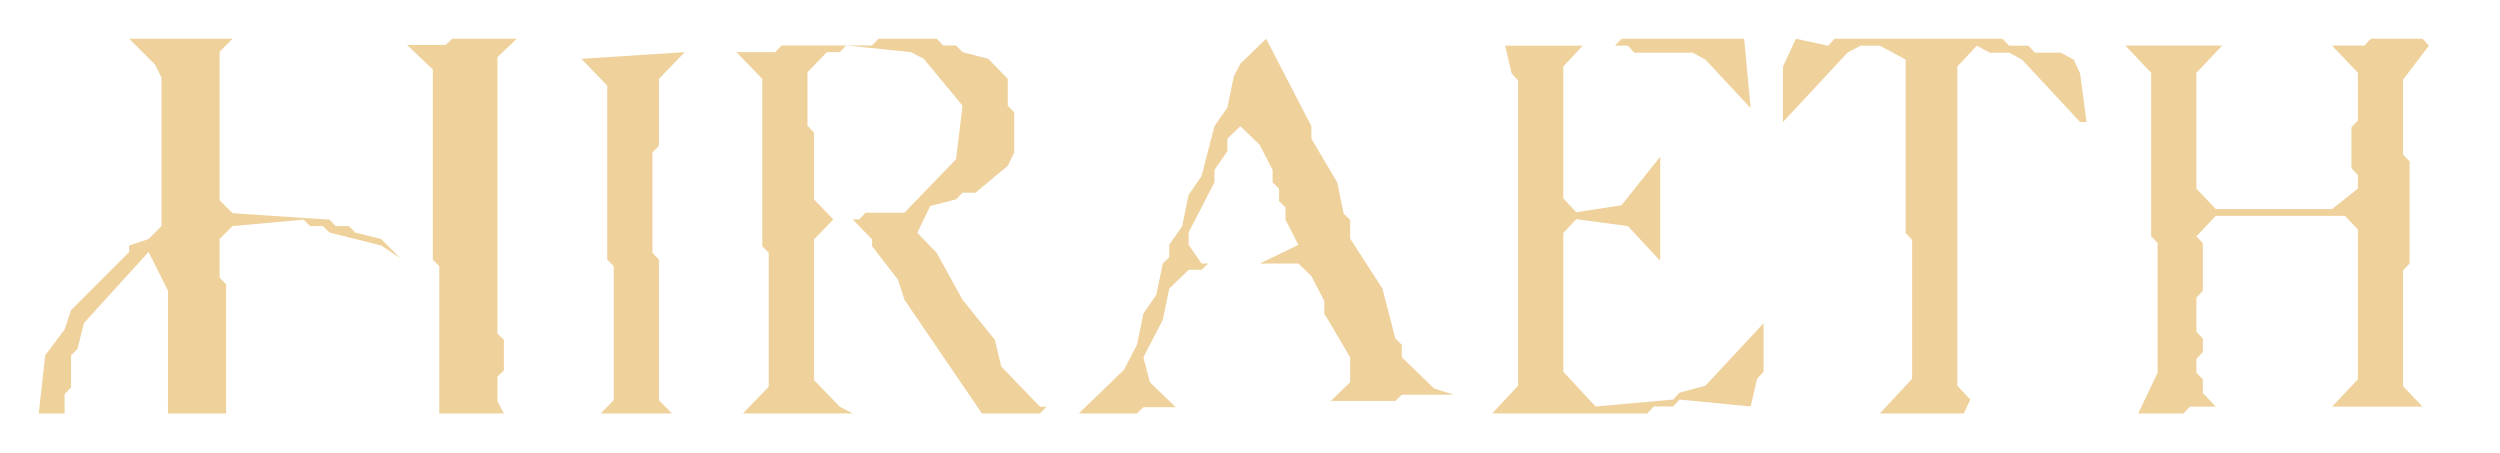
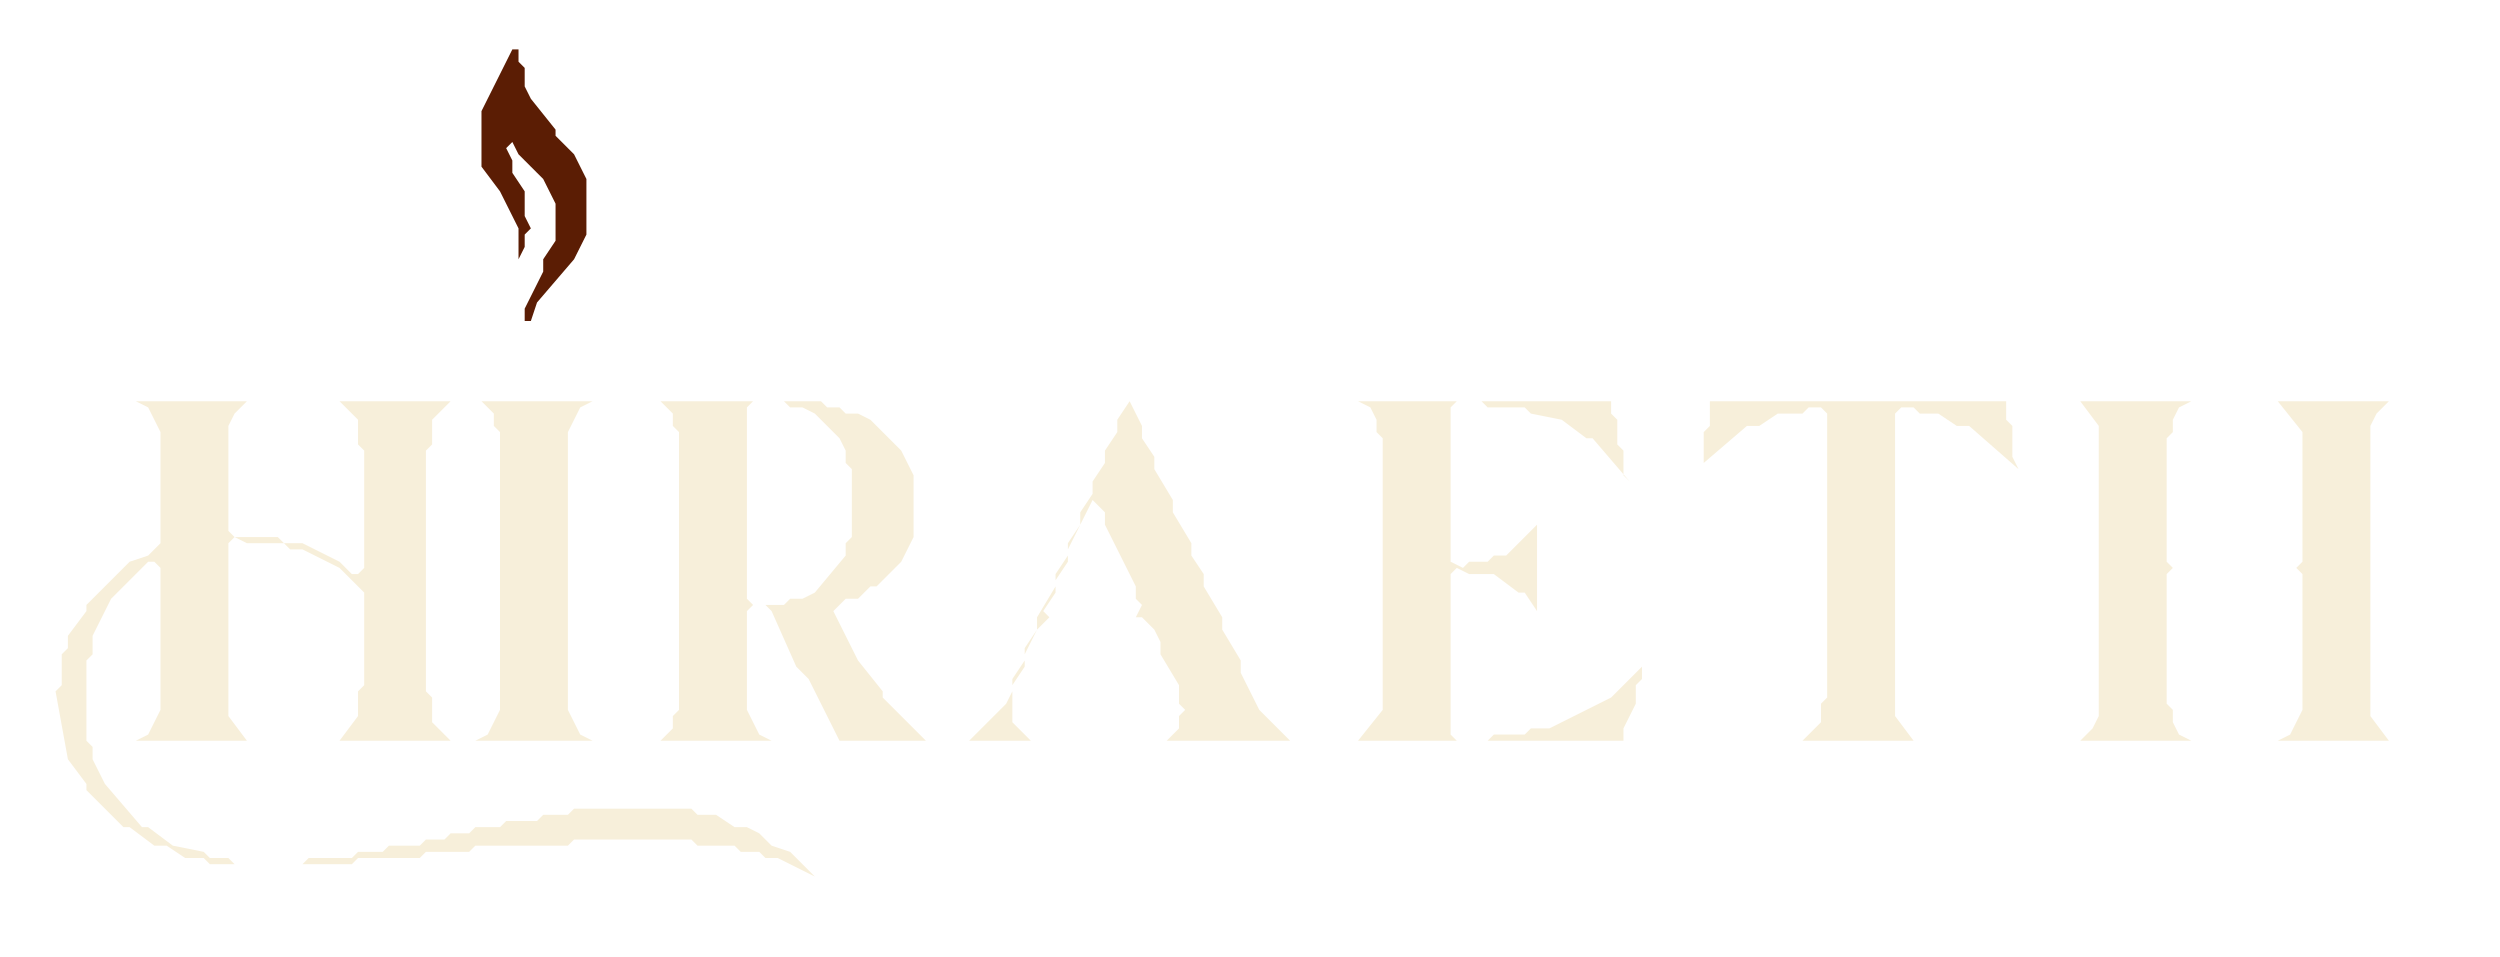
- <svg xmlns="http://www.w3.org/2000/svg" viewBox="0 0 387 70" aria-hidden="true">
-   <g fill="#efd19c" fill-rule="evenodd">
-     <path d="M20,6 24,10 25,12 25,35 23,37 20,38 20,39 11,48 10,51 7,55 6,64 10,64 10,61 11,60 11,55 12,54 13,50 23,39 26,45 26,64 35,64 35,44 34,43 34,37 36,35 47,34 48,35 50,35 51,36 59,38 62,40 59,37 55,36 54,35 52,35 51,34 36,33 34,31 34,8 36,6Z" transform="matrix(1 0 0 1 0 0)" />
-     <path d="M63,4 67,8 67,39 68,40 68,64 78,64 77,62 77,58 78,57 78,52 77,51 77,6 80,3 70,3 69,4Z" transform="matrix(1 0 0 0.95082 0 3.14754)" />
-     <path d="M90,11 94,15 94,41 95,42 95,62 93,64 104,64 102,62 102,41 101,40 101,25 102,24 102,14 106,10Z M114,10 118,14 118,39 119,40 119,60 115,64 132,64 130,63 126,59 126,38 129,35 132,35 135,38 135,39 139,44 140,47 152,64 161,64 162,63 161,63 155,57 154,53 149,47 145,40 142,37 144,33 148,32 149,31 151,31 156,27 157,25 157,19 156,18 156,14 153,11 149,10 148,9 146,9 145,8 136,8 135,9 121,9 120,10Z M128,10 130,10 131,9 141,10 143,11 149,18 148,26 140,34 134,34 133,35 129,35 126,32 126,22 125,21 125,13Z" transform="matrix(1 0 0 1.03571 0 -2.28571)" />
-     <path d="M196,2 192,6 191,8 190,13 188,16 186,24 184,27 183,32 181,35 181,37 180,38 179,43 177,46 176,51 174,55 167,62 176,62 177,61 183,61 182,61 178,57 177,53 180,47 181,42 184,39 186,39 187,38 201,38 203,40 205,44 205,46 209,53 209,57 206,60 216,60 217,59 225,59 222,58 217,53 217,51 216,50 214,42 209,34 209,31 208,30 207,25 203,18 203,16Z M192,16 195,19 197,23 197,25 198,26 198,28 199,29 199,31 201,35 195,38 186,38 184,35 184,33 188,25 188,23 190,20 190,18Z" transform="matrix(1 0 0 0.96667 0 4.06667)" />
-     <path d="M270,4 251,4 250,5 233,5 234,9 235,10 235,54 231,58 255,58 256,57 259,57 260,56 271,57 272,53 273,52 273,45 264,54 260,55 259,56 247,57 242,52 242,32 244,30 252,31 257,36 257,38 257,21 251,28 244,29 242,27 242,8 245,5 252,5 253,6 262,6 264,7 271,14Z" transform="matrix(1 0 0 1.07407 0 1.7037)" />
-     <path d="M278,3 276,7 276,15 286,5 288,4 291,4 295,6 295,31 296,32 296,52 291,57 304,57 305,55 303,53 303,7 306,4 308,5 311,5 313,6 322,15 323,15 322,8 321,6 319,5 315,5 314,4 311,4 310,3 284,3 283,4Z" transform="matrix(1 0 0 1.07407 0 2.77778)" />
-     <path d="M375,2 367,2 366,3 361,3 365,7 365,14 364,15 364,21 365,22 365,24 361,27 343,27 340,24 340,7 344,3 329,3 333,7 333,31 334,32 334,51 331,57 338,57 339,56 343,56 341,54 341,52 340,51 340,49 341,48 341,46 340,45 340,40 341,39 341,32 340,31 343,28 363,28 365,30 365,52 361,56 375,56 372,53 372,36 373,35 373,20 372,19 372,8 376,3Z" transform="matrix(1 0 0 1.05455 0 3.89091)" />
-   </g>
+ <svg xmlns="http://www.w3.org/2000/svg" viewBox="44 152 405 155" role="img" aria-label="Hiraeth">
+   <path fill="#f7efda" fill-rule="evenodd" d="M380,217 381,217 384,221 384,268 383,270 381,272 380,272 399,272 397,271 396,269 396,267 395,266 395,245 396,244 416,244 417,245 417,267 415,271 413,272 432,272 431,272 428,268 428,221 429,219 431,217 432,217 413,217 417,222 417,243 416,244 396,244 395,243 395,223 396,222 396,220 397,218 399,217Z M321,217 321,221 320,222 320,228 320,227 327,221 329,221 332,219 336,219 337,218 339,218 340,219 340,265 339,266 339,269 336,272 355,272 354,272 351,268 351,219 352,218 354,218 355,219 358,219 361,221 363,221 371,228 370,226 370,221 369,220 369,217Z M264,217 266,218 267,220 267,222 268,223 268,267 264,272 307,272 307,270 309,266 309,263 310,262 310,259 310,260 305,265 295,270 292,270 291,271 286,271 285,272 280,272 279,271 279,245 280,244 282,245 286,245 290,248 291,248 293,251 293,252 293,235 293,237 288,242 286,242 285,243 282,243 281,244 279,243 279,218 280,217 284,217 285,218 291,218 292,219 297,220 301,223 302,223 308,230 307,229 307,225 306,224 306,220 305,219 305,217Z M227,217 225,220 225,222 223,225 223,227 221,230 221,232 219,235 219,237 217,240 217,242 215,245 215,247 212,252 212,254 210,257 210,259 208,262 208,264 207,266 201,272 200,272 211,272 208,269 208,263 210,260 210,258 212,254 214,252 229,252 231,254 232,256 232,258 235,263 235,266 236,267 235,268 235,270 233,272 232,272 254,272 253,272 248,267 245,261 245,259 242,254 242,252 239,247 239,245 237,242 237,240 234,235 234,233 231,228 231,226 229,223 229,221Z M221,233 223,235 223,237 228,247 228,249 229,250 228,252 214,252 213,251 215,248 215,246 217,243 217,241Z M150,217 151,217 153,219 153,221 154,222 154,267 153,268 153,270 151,272 150,272 169,272 167,271 165,267 165,251 166,250 168,250 169,251 173,260 175,262 180,272 195,272 194,272 187,265 187,264 183,259 179,251 181,249 183,249 185,247 186,247 190,243 192,239 192,229 190,225 185,220 183,219 181,219 180,218 178,218 177,217Z M166,217 171,217 172,218 174,218 176,219 180,223 181,225 181,227 182,228 182,239 181,240 181,242 176,248 174,249 172,249 171,250 166,250 165,249 165,218Z M121,217 122,217 124,219 124,221 125,222 125,267 123,271 121,272 140,272 138,271 136,267 136,222 138,218 140,217Z M66,217 68,218 70,222 70,240 68,242 65,243 58,250 58,251 55,255 55,257 54,258 54,263 53,264 55,275 58,279 58,280 64,286 65,286 69,289 71,289 74,291 77,291 78,292 101,292 102,291 112,291 113,290 120,290 121,289 136,289 137,288 156,288 157,289 163,289 164,290 167,290 168,291 170,291 176,294 178,296 172,290 169,289 167,287 165,286 163,286 160,284 157,284 156,283 137,283 136,284 132,284 131,285 126,285 125,286 121,286 120,287 117,287 116,288 113,288 112,289 107,289 106,290 102,290 101,291 94,291 93,292 82,292 81,291 78,291 77,290 72,289 68,286 67,286 61,279 59,275 59,273 58,272 58,259 59,258 59,255 62,249 68,243 69,243 70,244 70,267 68,271 66,272 85,272 84,272 81,268 81,240 82,239 84,240 90,240 91,241 93,241 99,244 103,248 103,263 102,264 102,268 99,272 117,272 114,269 114,265 113,264 113,225 114,224 114,220 117,217 98,217 99,217 102,220 102,224 103,225 103,244 102,245 101,245 99,243 93,240 90,240 89,239 82,239 81,238 81,221 82,219 84,217 85,217Z" />
+   <path fill="#5b1d04" fill-rule="evenodd" d="M127,160 122,170 122,179 125,183 128,189 128,194 129,192 129,190 130,189 129,187 129,183 127,180 127,178 128,177 132,181 134,185 134,191 132,194 132,196 129,202 129,204 130,204 131,201 137,194 139,190 139,181 137,177 134,174 134,173 130,168 129,166 129,163 128,162 128,160Z M126,176 127,175 128,177 127,178Z" />
</svg>
